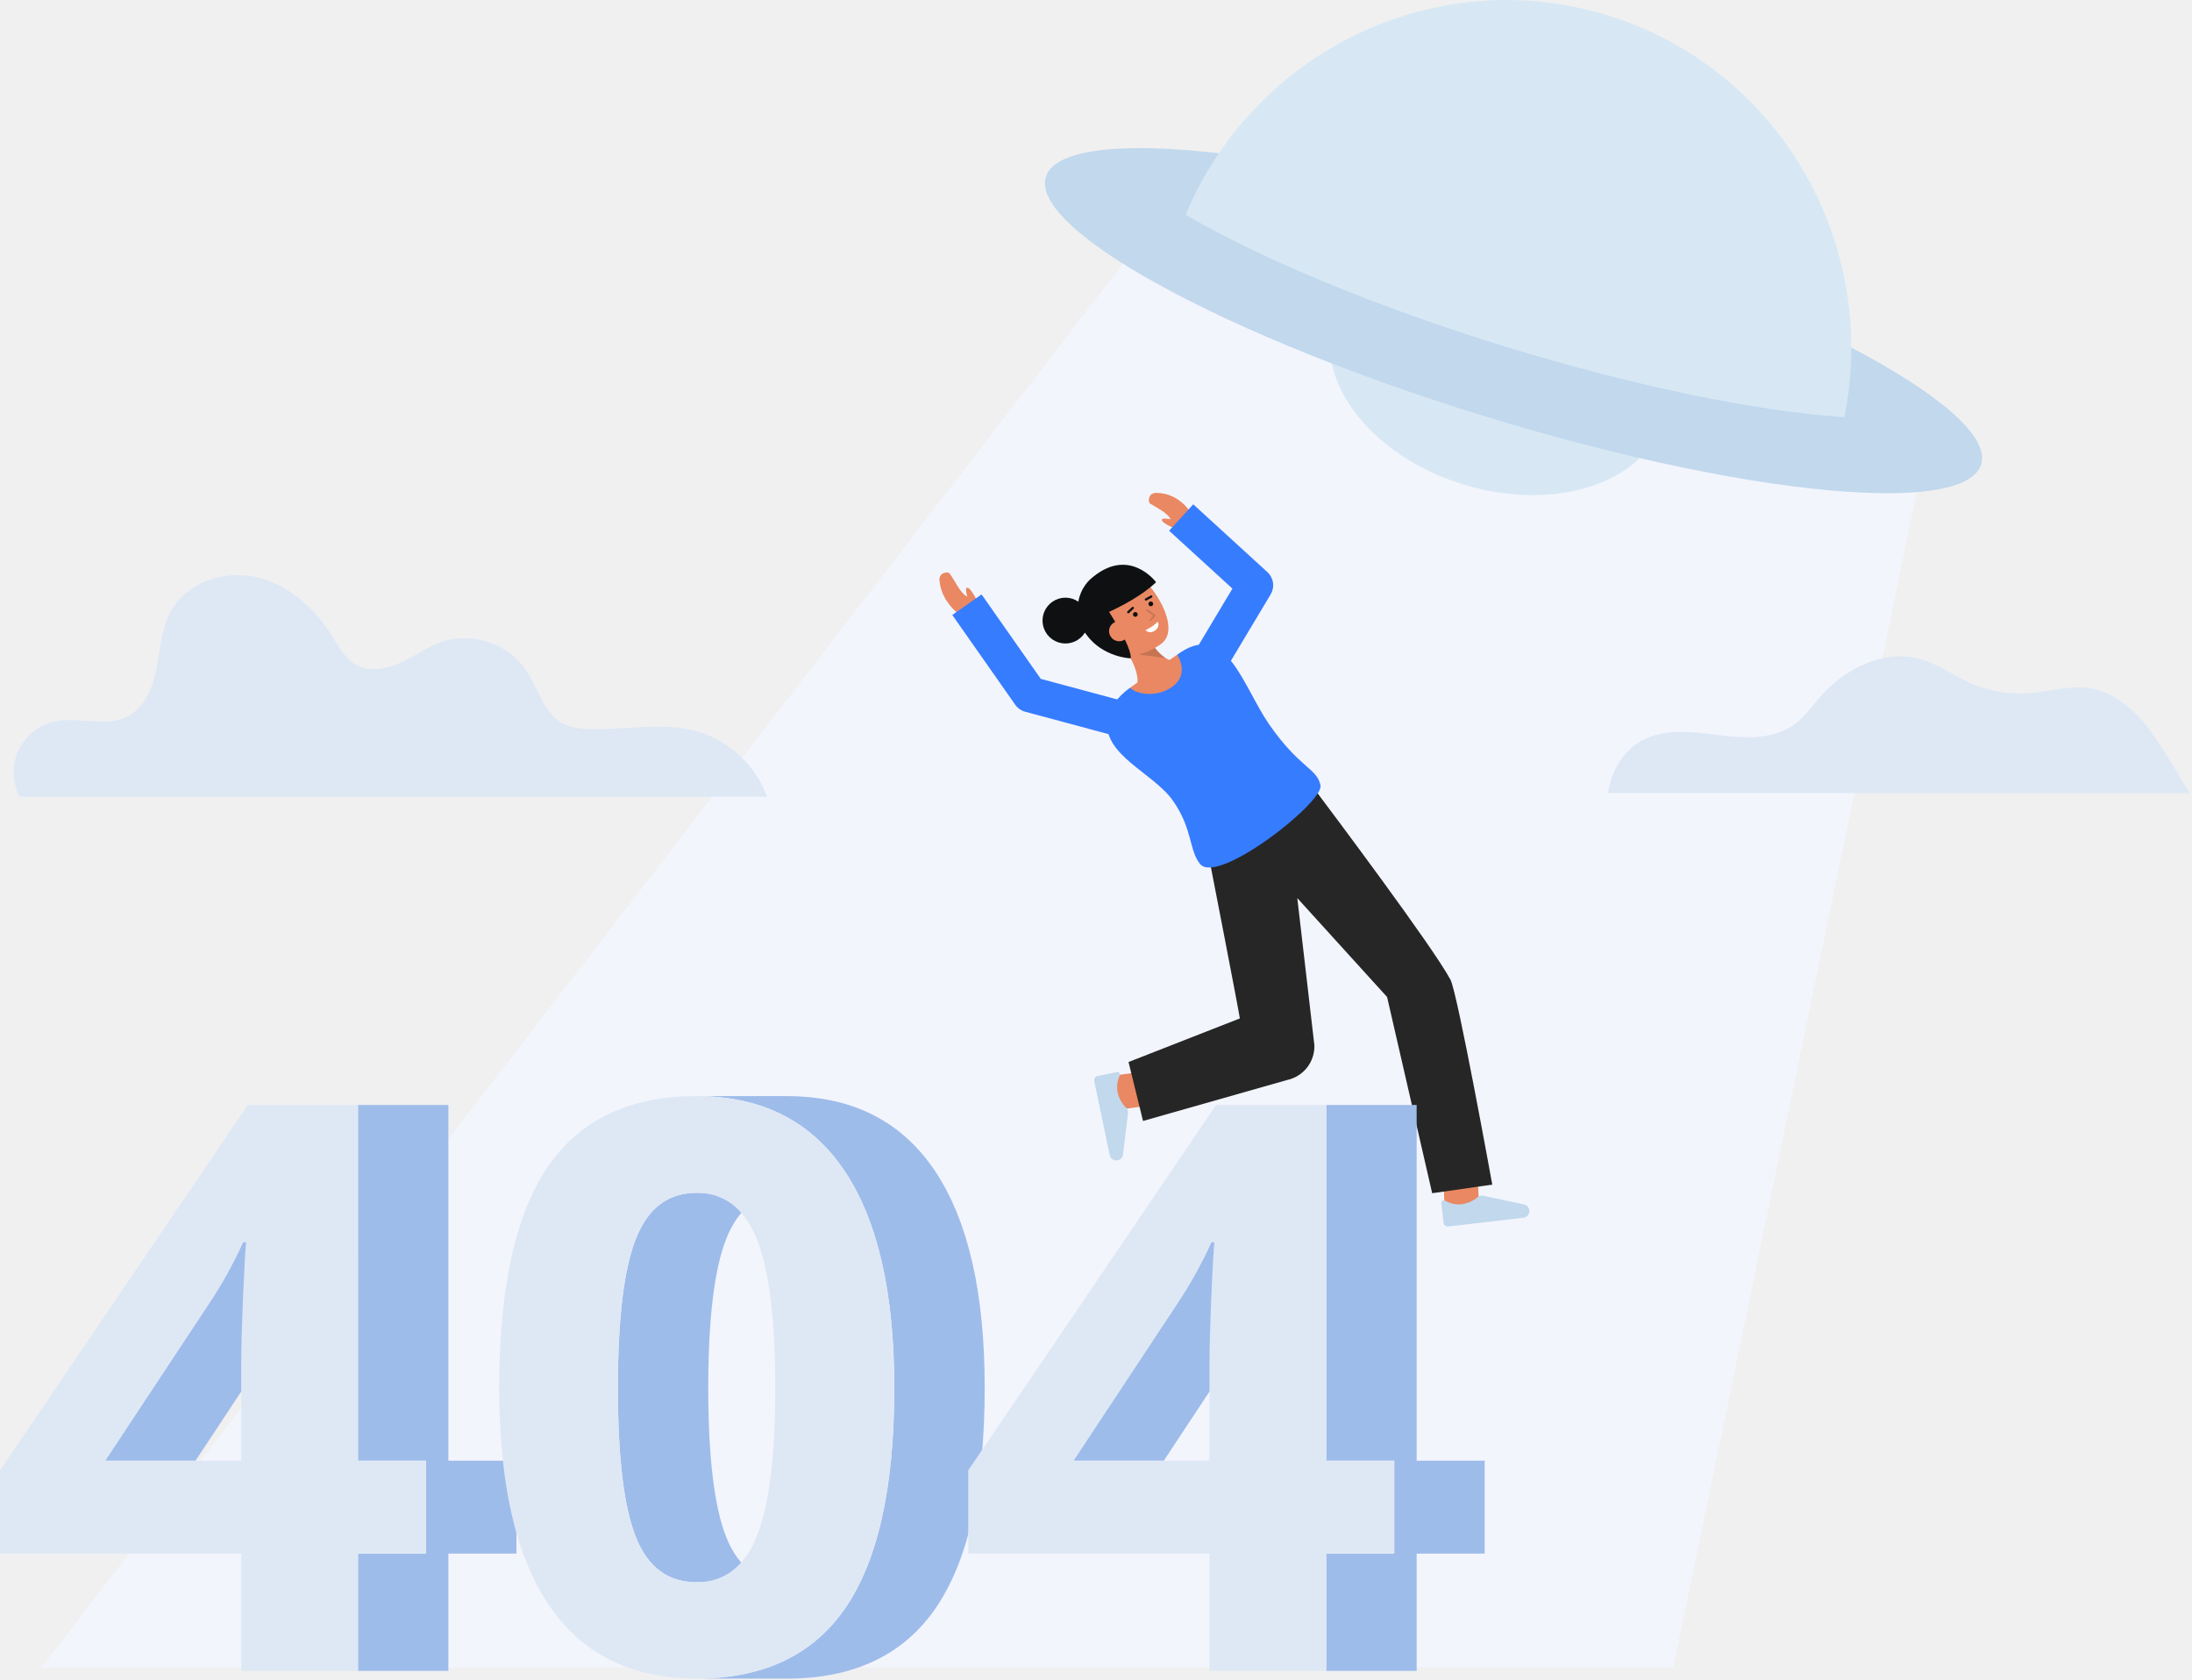
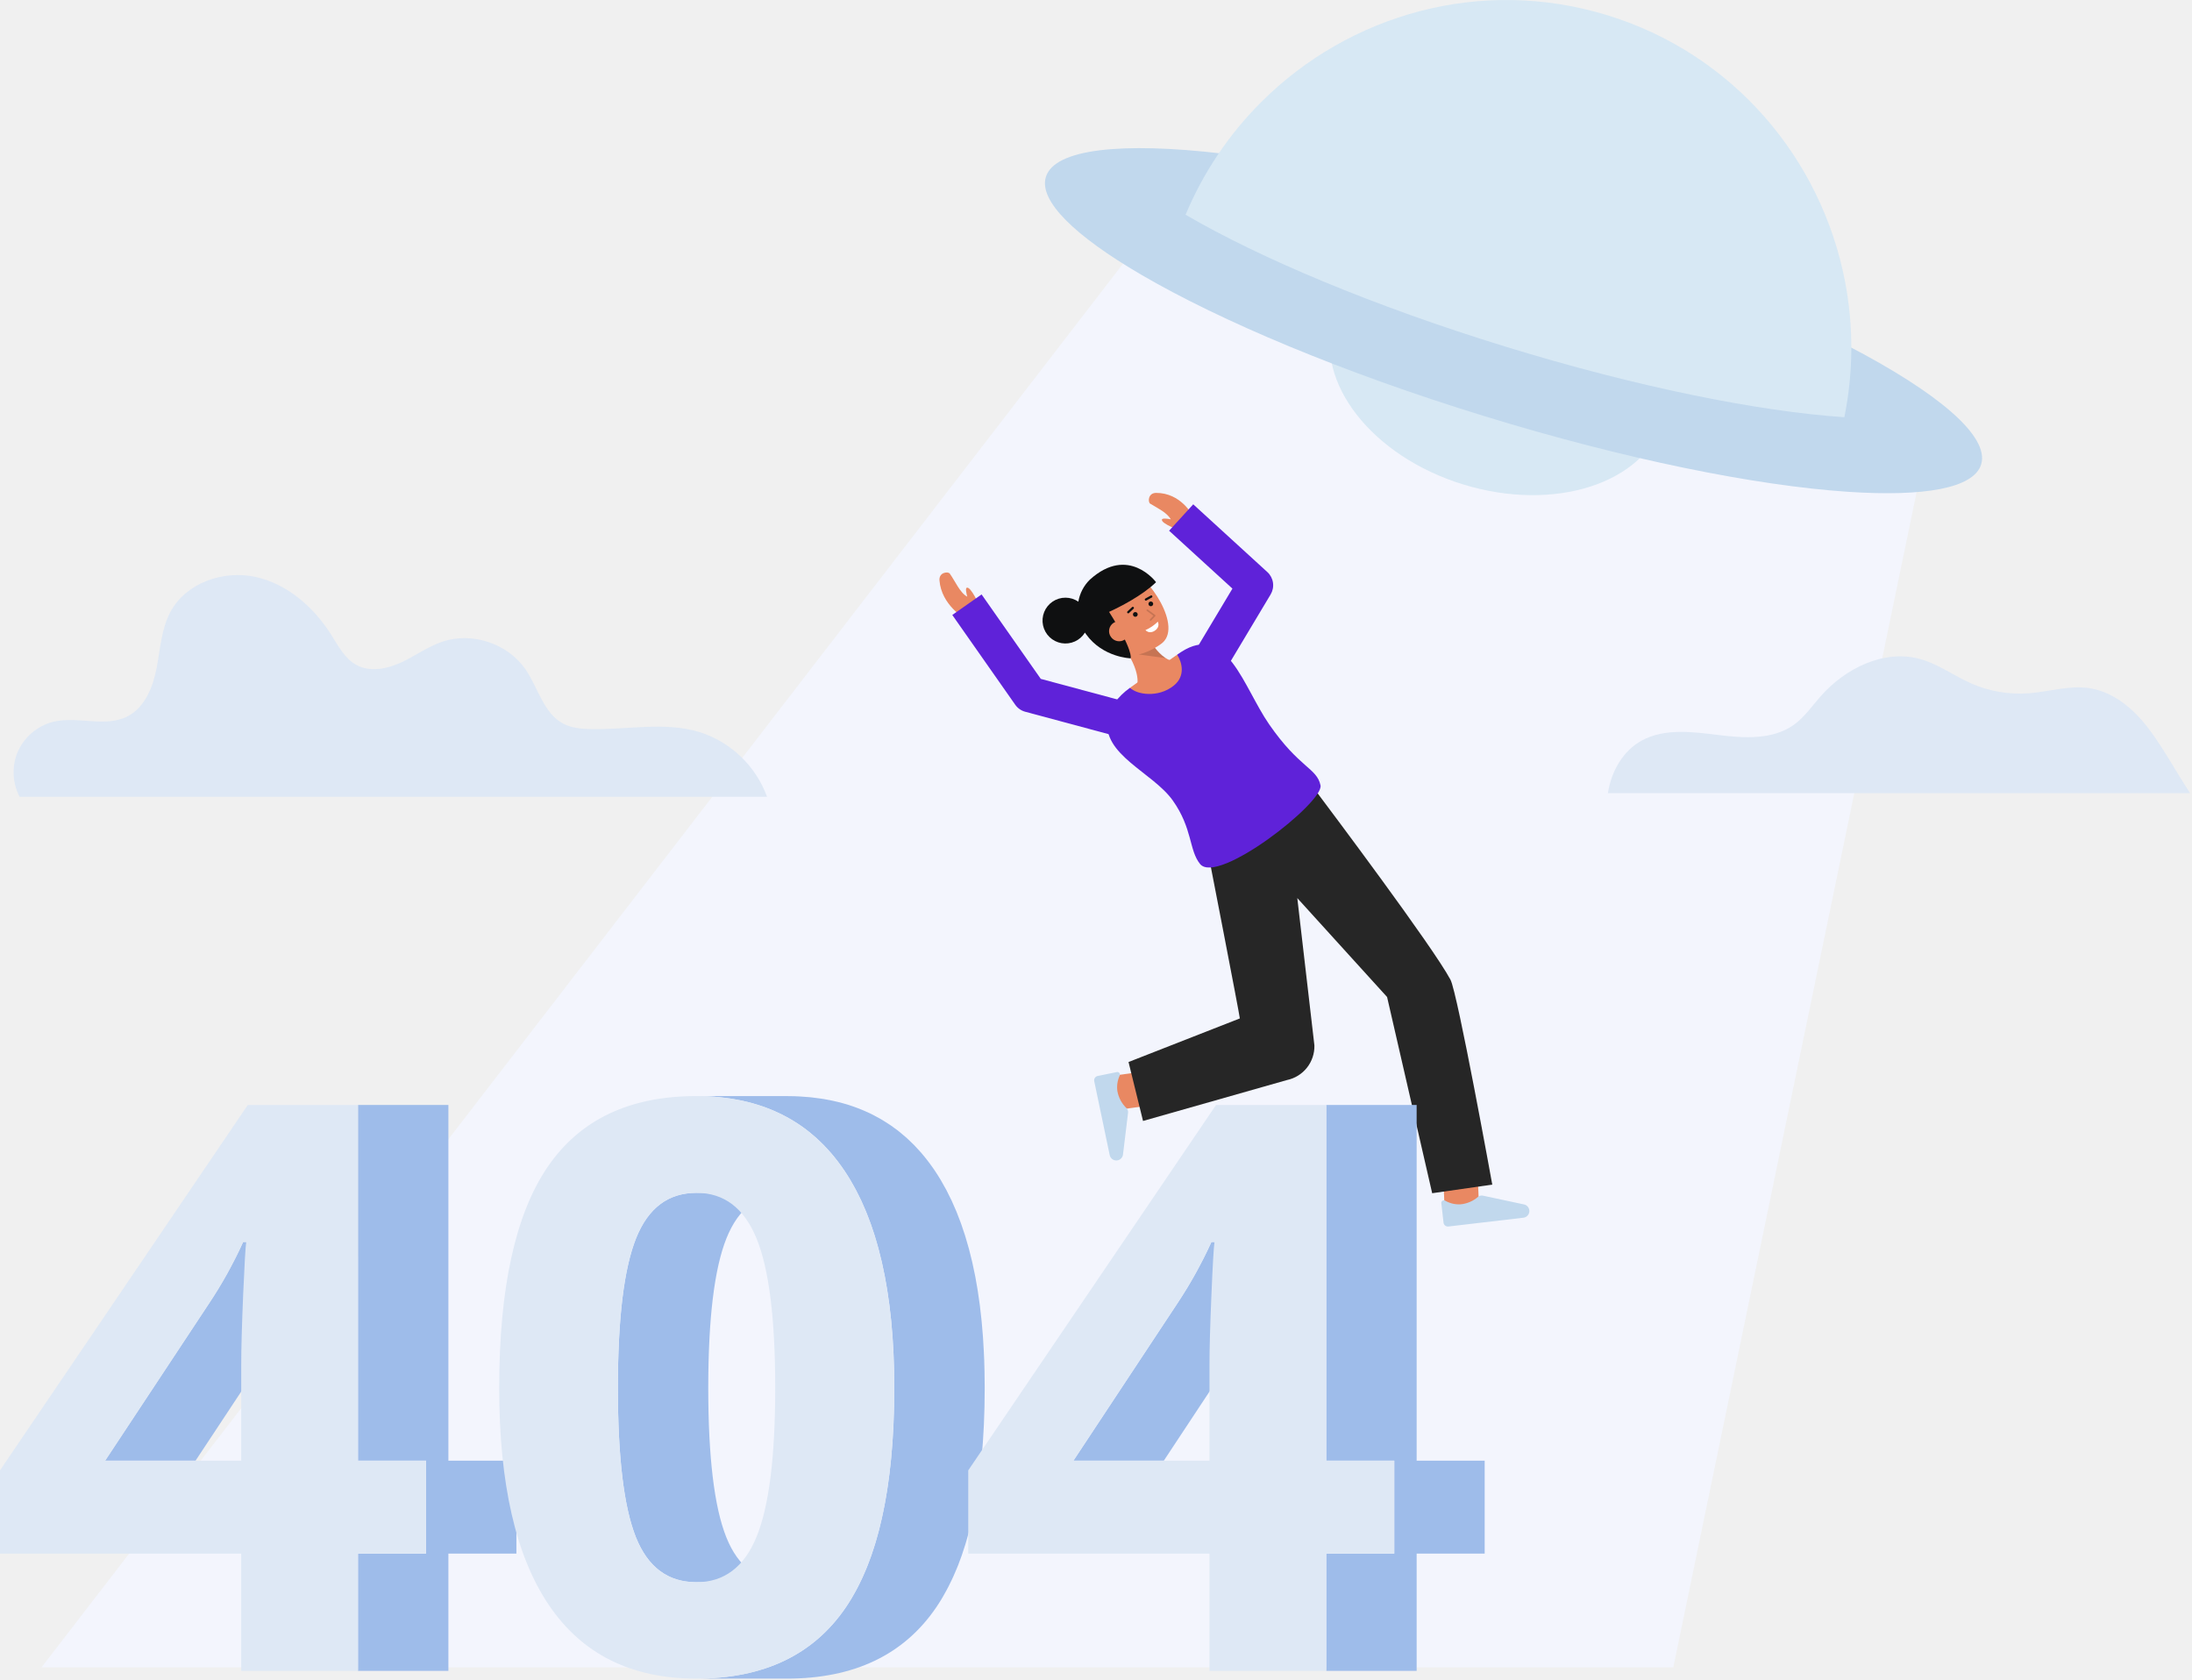
<svg xmlns="http://www.w3.org/2000/svg" width="1031" height="790" viewBox="0 0 1031 790" fill="none">
  <g clip-path="url(#clip0_1_3321)">
    <path d="M548.363 97.863L19.545 784.183H787.038L905.448 212.287" fill="#F3F5FD" />
    <path d="M1030.1 373.04H756.285C757.835 362.64 763.524 352.996 772.218 348.29C782.971 342.466 796.039 344.185 808.172 345.69C820.305 347.195 833.694 348.034 843.652 340.948C848.662 337.381 852.206 332.183 856.264 327.558C867.858 314.326 886.142 305.275 903.104 309.947C911.641 312.297 918.926 317.793 927.019 321.383C935.523 325.14 944.818 326.753 954.091 326.083C963.651 325.375 973.164 322.247 982.647 323.65C994.669 325.439 1004.51 334.263 1011.65 344.109C1018.4 353.429 1023.22 362.475 1030.1 373.04Z" fill="#DEE8F5" />
    <path d="M360.786 374.752H9.2C7.592 371.635 6.655 368.216 6.448 364.715C6.241 361.213 6.77 357.708 8 354.423C9.464 350.743 11.785 347.465 14.77 344.861C17.755 342.258 21.317 340.403 25.162 339.452C36.64 336.728 49.614 342.316 60.077 336.876C68.196 332.65 71.947 323.112 73.677 314.133C75.407 305.154 75.893 295.667 80.254 287.625C87.583 274.125 104.982 268.093 120.006 271.311C135.03 274.529 147.506 285.474 155.723 298.454C159.102 303.792 162.172 309.823 167.741 312.803C174.17 316.239 182.173 314.603 188.776 311.525C195.379 308.447 201.376 304.025 208.288 301.737C222.245 297.118 238.932 302.758 247.23 314.897C253.165 323.574 255.651 335.521 264.97 340.383C268.811 342.383 273.262 342.804 277.585 342.907C294.837 343.325 312.57 339.307 329.077 344.327C336.332 346.645 342.961 350.592 348.457 355.865C353.953 361.138 358.17 367.599 360.786 374.752Z" fill="#DEE8F5" />
    <path d="M782.522 197.526C791.723 167.595 764.412 132.642 721.521 119.458C678.63 106.273 636.401 119.85 627.201 149.782C618 179.714 645.311 214.666 688.202 227.85C731.093 241.035 773.321 227.458 782.522 197.526Z" fill="#D7E8F4" />
    <path d="M931.827 218.431C928.371 229.673 904.959 233.72 869.078 231.305C825.834 228.405 764.471 216.105 698.078 195.696C631.685 175.287 574.026 151 536.61 129.114C505.565 110.95 488.473 94.453 491.929 83.214C495.994 69.991 527.688 66.722 574.823 72.224C616.023 77.033 669.023 88.539 725.668 105.953C782.313 123.367 832.633 143.618 869.418 162.78C911.506 184.7 935.891 205.208 931.827 218.431Z" fill="#C1D8ED" />
    <path d="M867.485 196.228C827.185 193.522 769.993 182.06 708.119 163.041C646.245 144.022 592.5 121.384 557.632 100.988C565.928 81.159 578.026 63.145 593.245 47.966C634.684 6.631 696.638 -11.093 756.034 7.166C815.43 25.425 856.734 74.888 867.801 132.366C871.863 153.47 871.755 175.165 867.485 196.228Z" fill="#D7E8F4" />
    <path d="M555.285 249.6L560.841 242.344C560.841 242.344 555.472 231.812 543.79 231.824C539.919 231.824 539.854 236.204 541.001 236.897C544.791 239.186 548.725 241.011 550.716 244.253C549.016 243.929 546.66 243.624 546.499 244.378C546.075 246.364 555.285 249.6 555.285 249.6Z" fill="#E98862" />
-     <path d="M575.627 316.355L561.19 307.714L579.67 276.839L549.883 249.616L561.233 237.196L596.092 269.055C597.524 270.363 598.459 272.126 598.741 274.045C599.022 275.964 598.631 277.921 597.635 279.585L575.627 316.355Z" fill="#367CFF" />
+     <path d="M575.627 316.355L561.19 307.714L579.67 276.839L549.883 249.616L561.233 237.196L596.092 269.055C597.524 270.363 598.459 272.126 598.741 274.045C599.022 275.964 598.631 277.921 597.635 279.585L575.627 316.355Z" fill="#5F22D9" />
    <path d="M523.882 522.2L521.847 506.124C527.93 505.353 535.226 504.377 536.405 504.141L536.22 504.184L540.143 519.907C539.672 520.02 538.237 520.378 523.882 522.2Z" fill="#E98862" />
    <path d="M521.946 543.283C522.036 543.709 522.212 544.113 522.465 544.468C522.717 544.823 523.04 545.122 523.413 545.347C523.786 545.572 524.202 545.717 524.634 545.774C525.066 545.831 525.505 545.798 525.924 545.678C526.504 545.511 527.025 545.181 527.425 544.728C527.824 544.275 528.086 543.718 528.18 543.121L530.58 523.375C530.625 522.993 530.587 522.605 530.468 522.239C530.35 521.873 530.154 521.536 529.893 521.253C527.61 519.075 526.085 516.221 525.544 513.112C525.221 510.67 525.591 508.186 526.612 505.945C526.717 505.745 526.764 505.518 526.745 505.293C526.727 505.067 526.645 504.851 526.509 504.67C526.373 504.489 526.188 504.351 525.976 504.271C525.764 504.192 525.534 504.174 525.312 504.22L516.277 506.074C516.01 506.129 515.757 506.235 515.532 506.388C515.307 506.541 515.114 506.737 514.965 506.964C514.816 507.192 514.713 507.446 514.662 507.714C514.611 507.981 514.614 508.256 514.67 508.522L521.946 543.283Z" fill="#C1D8ED" />
    <path d="M679.5 569.5C679.278 563.371 678.959 556.015 678.831 554.822L678.856 555.008L694.868 552.514C694.943 552.994 695.168 554.455 695.694 568.914L679.5 569.5Z" fill="#E98862" />
    <path d="M716.526 572.732C716.959 572.681 717.376 572.541 717.753 572.322C718.129 572.102 718.456 571.807 718.713 571.456C718.971 571.104 719.153 570.703 719.248 570.278C719.344 569.853 719.35 569.413 719.268 568.985C719.154 568.392 718.872 567.844 718.457 567.405C718.041 566.966 717.509 566.655 716.923 566.509L697.472 562.35C697.095 562.271 696.706 562.274 696.33 562.359C695.955 562.444 695.603 562.61 695.297 562.844C692.922 564.923 689.943 566.184 686.797 566.444C684.336 566.547 681.895 565.955 679.754 564.738C679.564 564.615 679.343 564.549 679.117 564.547C678.89 564.545 678.668 564.607 678.476 564.727C678.284 564.846 678.129 565.018 678.031 565.222C677.933 565.426 677.894 565.653 677.92 565.878L678.956 575.043C678.987 575.313 679.07 575.575 679.202 575.813C679.334 576.051 679.512 576.26 679.725 576.429C679.938 576.598 680.183 576.724 680.444 576.798C680.706 576.873 680.98 576.895 681.25 576.863L716.526 572.732Z" fill="#C1D8ED" />
    <path d="M682.231 460.8C673.966 445.277 624.941 380.082 619.682 373.038L568.11 400.5C568.11 400.5 582.963 476.766 583.153 479L530.8 499.5L537.621 527.225L605.282 507.991C609.007 507.221 612.344 505.168 614.71 502.189C617.076 499.209 618.32 495.494 618.225 491.691C618.225 491.691 610.29 423.669 610.178 422.399L652.41 468.922L673.622 561.212L701.884 557.159C701.884 557.159 685.573 467.079 682.231 460.8Z" fill="#262626" />
    <path d="M460.623 284.771L453.814 290.871C453.814 290.871 442.763 284.605 441.879 272.957C441.586 269.097 445.945 268.697 446.724 269.787C449.297 273.387 451.556 278.893 454.942 280.629C454.488 278.956 454.004 276.629 454.742 276.415C456.689 275.837 460.623 284.771 460.623 284.771Z" fill="#E98862" />
-     <path d="M564.44 406.353C559.19 399.882 560.98 389.712 551.61 376.492C542.24 363.272 518.1 354.982 520.99 338.042C521.83 333.132 525.49 327.742 531.54 323.452C534.49 326.663 555.96 311.492 553.67 307.913C554.5 307.343 555.14 306.902 555.55 306.643C577.08 292.743 584.74 323.022 596.91 340.632C611.14 361.252 619.39 361.192 621.1 369.373C622.75 377.3 572.69 416.532 564.44 406.353Z" fill="#367CFF" />
+     <path d="M564.44 406.353C559.19 399.882 560.98 389.712 551.61 376.492C542.24 363.272 518.1 354.982 520.99 338.042C521.83 333.132 525.49 327.742 531.54 323.452C534.49 326.663 555.96 311.492 553.67 307.913C554.5 307.343 555.14 306.902 555.55 306.643C577.08 292.743 584.74 323.022 596.91 340.632C611.14 361.252 619.39 361.192 621.1 369.373C622.75 377.3 572.69 416.532 564.44 406.353Z" fill="#5F22D9" />
    <path d="M552.14 322.413C544.75 328.413 534.49 326.663 531.54 323.452C531.55 323.442 531.55 323.433 531.56 323.433C539.19 318.042 549.17 310.992 553.67 307.913C555.96 311.492 557.68 317.913 552.14 322.413Z" fill="#E98862" />
-     <path d="M528.365 347.158L482.213 334.758C480.305 334.245 478.639 333.077 477.507 331.458L447.907 289.238L461.684 279.579L489.53 319.3L532.73 330.908L528.365 347.158Z" fill="#367CFF" />
+     <path d="M528.365 347.158L482.213 334.758C480.305 334.245 478.639 333.077 477.507 331.458L447.907 289.238L461.684 279.579L489.53 319.3L532.73 330.908L528.365 347.158Z" fill="#5F22D9" />
    <path d="M534.348 323.855C534.348 323.855 537.967 318.182 528.831 304.755L538.395 296.717C538.395 296.717 544.35 310.026 552.029 310.972L534.348 323.855Z" fill="#E98862" />
    <g opacity="0.15">
      <path d="M548.343 309.569L535.616 307.807L542.548 303.784C544.102 306.057 546.068 308.019 548.343 309.569Z" fill="black" />
    </g>
    <path d="M519.672 302.725C522.833 306.579 527.459 309.304 532.01 308.549C537.043 307.851 541.829 305.933 545.951 302.961C557.107 295.373 539.719 270.081 531.237 268.061C522.755 266.041 508.307 278.55 511.221 288.316C512.728 293.368 516.663 299.056 519.672 302.725Z" fill="#E98862" />
    <path d="M543.754 273.827C543.754 273.827 530.748 256.218 512.612 272.627C509.758 275.42 507.864 279.046 507.2 282.983C505.422 281.769 503.321 281.116 501.169 281.107C499.016 281.098 496.91 281.734 495.122 282.933C493.334 284.132 491.946 285.84 491.138 287.835C490.329 289.83 490.137 292.022 490.586 294.127C491.034 296.233 492.104 298.156 493.655 299.648C495.207 301.14 497.17 302.133 499.292 302.5C501.413 302.866 503.595 302.588 505.558 301.702C507.52 300.817 509.171 299.363 510.3 297.53C510.472 297.79 510.646 298.05 510.833 298.31C518.741 309.3 531.8 309.64 531.8 309.64C531.8 309.64 533.293 306.177 521.646 287.791C526.375 285.621 537.008 280.33 543.754 273.827Z" fill="#0F1011" />
    <path d="M533.994 290.095C534.609 290.095 535.108 289.596 535.108 288.981C535.108 288.366 534.609 287.867 533.994 287.867C533.379 287.867 532.88 288.366 532.88 288.981C532.88 289.596 533.379 290.095 533.994 290.095Z" fill="#0F1011" />
    <path d="M541.285 285.135C541.9 285.135 542.399 284.636 542.399 284.021C542.399 283.406 541.9 282.907 541.285 282.907C540.67 282.907 540.171 283.406 540.171 284.021C540.171 284.636 540.67 285.135 541.285 285.135Z" fill="#0F1011" />
    <path d="M538.951 282.5C538.835 282.5 538.722 282.461 538.63 282.39C538.538 282.319 538.472 282.219 538.443 282.107C538.414 281.994 538.424 281.875 538.47 281.768C538.516 281.661 538.596 281.573 538.698 281.517L541.284 280.094C541.405 280.039 541.541 280.032 541.667 280.074C541.793 280.116 541.898 280.204 541.961 280.32C542.025 280.437 542.042 280.573 542.009 280.701C541.976 280.829 541.896 280.94 541.784 281.012L539.2 282.43C539.124 282.474 539.039 282.498 538.951 282.5Z" fill="#0F1011" />
    <path d="M530.649 288.477C530.544 288.477 530.441 288.445 530.355 288.386C530.268 288.327 530.201 288.243 530.162 288.146C530.124 288.048 530.115 287.941 530.138 287.839C530.161 287.736 530.214 287.643 530.291 287.571L532.478 285.528C532.581 285.44 532.713 285.395 532.848 285.402C532.983 285.409 533.11 285.469 533.203 285.567C533.295 285.666 533.346 285.797 533.344 285.932C533.342 286.067 533.288 286.197 533.193 286.293L531.006 288.336C530.909 288.427 530.782 288.477 530.649 288.477Z" fill="#0F1011" />
    <path d="M538.768 296.36C540.925 295.407 542.89 294.07 544.568 292.413C544.568 292.413 545.883 294.781 543.183 296.613C540.483 298.445 538.768 296.36 538.768 296.36Z" fill="white" />
    <path d="M530.295 294.209C530.648 294.722 530.896 295.299 531.025 295.908C531.154 296.517 531.162 297.145 531.047 297.757C530.933 298.369 530.698 298.952 530.357 299.473C530.017 299.994 529.576 300.443 529.062 300.793C528.547 301.143 527.968 301.388 527.358 301.513C526.749 301.639 526.12 301.643 525.509 301.525C524.898 301.407 524.316 301.169 523.797 300.825C523.278 300.482 522.832 300.039 522.485 299.522C522.126 299.013 521.873 298.436 521.741 297.827C521.609 297.218 521.602 296.589 521.718 295.977C521.835 295.364 522.073 294.782 522.42 294.264C522.766 293.746 523.213 293.303 523.734 292.961C526.608 291.206 528.828 292.053 530.295 294.209Z" fill="#E98862" />
    <g opacity="0.15">
      <path d="M541.343 291.919C541.263 291.965 541.169 291.981 541.078 291.963C540.987 291.945 540.905 291.896 540.848 291.823C540.791 291.75 540.762 291.659 540.767 291.566C540.771 291.474 540.809 291.386 540.873 291.319L542.5 289.6L539.381 287.311C539.301 287.25 539.248 287.16 539.234 287.06C539.219 286.96 539.245 286.859 539.304 286.777C539.364 286.696 539.453 286.641 539.552 286.625C539.652 286.609 539.754 286.632 539.836 286.69L543.306 289.237C543.35 289.269 543.386 289.311 543.413 289.358C543.44 289.406 543.456 289.458 543.461 289.513C543.466 289.567 543.46 289.622 543.442 289.673C543.424 289.725 543.395 289.772 543.358 289.812L541.431 291.85C541.405 291.877 541.375 291.9 541.343 291.919Z" fill="black" />
    </g>
    <path d="M111.2 590.785C110.887 591.415 110.565 592.042 110.245 592.669C109.378 594.374 108.481 596.072 107.553 597.761C107.253 598.309 106.962 598.861 106.653 599.405C105.437 601.58 104.177 603.743 102.873 605.893C102.726 606.136 102.573 606.377 102.423 606.619C101.054 608.85 99.645 611.07 98.177 613.274L49.451 687H91.976L140.706 613.27C142.174 611.07 143.581 608.848 144.949 606.619C145.1 606.374 145.255 606.131 145.404 605.887C145.499 605.73 145.604 605.574 145.694 605.417C146.901 603.423 148.057 601.417 149.183 599.4C149.488 598.855 149.783 598.307 150.083 597.761C151.008 596.068 151.908 594.368 152.783 592.661C153.101 592.036 153.422 591.411 153.733 590.784C154.827 588.584 155.892 586.371 156.894 584.143H114.36C113.358 586.374 112.3 588.583 111.2 590.785Z" fill="#9EBCEA" />
    <path d="M210.9 519.703H168.374V687.004H200.366V730.707H168.374V785.865H210.9V730.707H242.891V687.004H210.9V519.703Z" fill="#9EBCEA" />
    <path d="M324.645 744.038C324.986 744.066 325.331 744.086 325.678 744.103C325.914 744.115 326.143 744.14 326.378 744.148C326.759 744.16 327.144 744.166 327.531 744.166H370.06C369.43 744.166 368.818 744.135 368.205 744.103C367.857 744.086 367.511 744.066 367.169 744.038C366.735 744.002 366.307 743.954 365.882 743.903C365.552 743.862 365.221 743.823 364.896 743.773C364.428 743.701 363.968 743.614 363.512 743.521C363.271 743.472 363.026 743.43 362.788 743.375C362.196 743.239 361.614 743.083 361.042 742.912C360.942 742.883 360.842 742.861 360.742 742.831C360.062 742.62 359.395 742.383 358.742 742.12C358.554 742.045 358.374 741.955 358.188 741.875C357.738 741.682 357.288 741.486 356.855 741.269C356.131 740.909 355.422 740.522 354.735 740.094C354.671 740.055 354.611 740.007 354.548 739.967C353.927 739.573 353.321 739.151 352.73 738.702C352.41 738.459 352.1 738.202 351.789 737.938C351.55 737.738 351.306 737.547 351.072 737.338C350.745 737.046 350.43 736.731 350.113 736.419C349.901 736.211 349.684 736.019 349.476 735.797C349.13 735.435 348.798 735.048 348.464 734.663C348.299 734.473 348.128 734.294 347.964 734.098C347.475 733.505 347 732.886 346.538 732.241C346.078 731.596 345.632 730.924 345.201 730.224C345.057 729.991 344.922 729.739 344.782 729.5C344.5 729.023 344.218 728.548 343.949 728.048C343.789 727.748 343.639 727.434 343.483 727.127C343.247 726.662 343.009 726.199 342.783 725.715C342.623 725.373 342.473 725.015 342.318 724.662C342.072 724.101 341.818 723.547 341.59 722.962C341.276 722.175 340.974 721.349 340.678 720.506C340.609 720.306 340.541 720.115 340.478 719.917C340.19 719.071 339.909 718.205 339.637 717.304C339.605 717.195 339.573 717.08 339.537 716.97C339.291 716.14 339.052 715.286 338.821 714.407C338.765 714.194 338.708 713.984 338.652 713.768C338.404 712.804 338.164 711.813 337.932 710.795C337.889 710.608 337.849 710.414 337.807 710.224C337.603 709.306 337.406 708.366 337.216 707.404C337.175 707.197 337.133 706.994 337.092 706.785C336.958 706.085 336.833 705.36 336.705 704.64C336.605 704.061 336.496 703.494 336.397 702.9C336.277 702.176 336.167 701.422 336.054 700.677C335.962 700.077 335.867 699.489 335.78 698.877C335.668 698.09 335.567 697.271 335.463 696.462C335.384 695.854 335.302 695.262 335.228 694.642C335.128 693.784 335.028 692.893 334.938 692.01C334.872 691.401 334.801 690.81 334.738 690.189C334.638 689.212 334.554 688.199 334.465 687.189C334.416 686.632 334.365 686.089 334.315 685.527C334.215 684.343 334.132 683.121 334.047 681.897C334.018 681.475 333.984 681.071 333.956 680.645C333.847 678.983 333.747 677.286 333.656 675.554C333.639 675.208 333.627 674.845 333.61 674.497C333.544 673.097 333.479 671.688 333.427 670.241C333.421 670.08 333.417 669.911 333.411 669.749C333.359 668.26 333.314 666.746 333.277 665.208C333.264 664.679 333.253 664.143 333.242 663.608C333.215 662.354 333.193 661.084 333.177 659.799C333.169 659.264 333.162 658.733 333.156 658.193C333.138 656.413 333.126 654.614 333.126 652.775C333.126 650.861 333.138 648.985 333.158 647.135C333.164 646.535 333.175 645.947 333.184 645.351C333.202 644.113 333.221 642.88 333.248 641.671C333.263 640.985 333.282 640.312 333.3 639.636C333.328 638.536 333.36 637.443 333.4 636.367C333.424 635.682 333.449 635.002 333.476 634.328C333.517 633.28 333.562 632.245 333.611 631.222C333.642 630.568 333.672 629.913 333.706 629.269C333.763 628.217 333.824 627.184 333.888 626.158C333.924 625.584 333.957 625.003 333.996 624.438C334.079 623.205 334.17 621.999 334.266 620.805C334.292 620.477 334.315 620.138 334.341 619.813C334.468 618.296 334.604 616.81 334.751 615.357C334.772 615.157 334.794 614.963 334.815 614.763C334.937 613.578 335.066 612.415 335.202 611.274C335.242 610.945 335.281 610.615 335.321 610.29C335.48 609.004 335.645 607.738 335.821 606.508C335.842 606.365 335.864 606.227 335.884 606.085C336.046 604.979 336.215 603.9 336.39 602.84C336.44 602.54 336.49 602.24 336.541 601.94C336.741 600.778 336.941 599.64 337.161 598.53C337.178 598.445 337.195 598.364 337.212 598.279C337.412 597.248 337.629 596.247 337.848 595.266C337.909 594.995 337.969 594.726 338.031 594.459C338.196 593.739 338.37 593.043 338.545 592.349C338.651 591.927 338.755 591.499 338.864 591.087C339.049 590.387 339.242 589.719 339.436 589.051C339.536 588.715 339.627 588.367 339.727 588.038C340.004 587.126 340.289 586.243 340.584 585.388C340.607 585.322 340.628 585.251 340.65 585.188C340.983 584.229 341.328 583.305 341.683 582.417C342.001 581.617 342.336 580.852 342.677 580.099C342.777 579.883 342.877 579.672 342.977 579.46C343.247 578.887 343.524 578.327 343.809 577.78C343.903 577.6 343.994 577.417 344.089 577.24C344.459 576.552 344.84 575.885 345.231 575.24C345.331 575.079 345.431 574.928 345.531 574.77C345.846 574.27 346.166 573.778 346.496 573.304C346.647 573.088 346.802 572.879 346.956 572.669C347.25 572.269 347.55 571.869 347.856 571.488C348.022 571.281 348.188 571.076 348.356 570.875C348.68 570.489 349.011 570.118 349.347 569.755C349.499 569.59 349.647 569.42 349.804 569.255C350.767 568.256 351.803 567.331 352.904 566.487C353.077 566.356 353.254 566.235 353.428 566.108C353.808 565.833 354.192 565.565 354.584 565.308C354.784 565.175 354.997 565.047 355.207 564.92C355.59 564.687 355.979 564.465 356.374 564.255C356.581 564.144 356.788 564.031 356.998 563.925C357.456 563.696 357.923 563.483 358.398 563.281C358.548 563.217 358.698 563.145 358.845 563.081C359.471 562.827 360.109 562.597 360.759 562.391C360.916 562.341 361.079 562.301 361.238 562.254C361.738 562.105 362.244 561.966 362.759 561.844C362.995 561.789 363.236 561.744 363.475 561.691C363.932 561.595 364.394 561.509 364.862 561.434C365.116 561.394 365.37 561.355 365.627 561.321C366.118 561.256 366.617 561.204 367.12 561.162C367.351 561.142 367.579 561.117 367.813 561.102C368.548 561.055 369.293 561.025 370.054 561.025H327.534C326.774 561.025 326.034 561.055 325.294 561.102C325.06 561.117 324.832 561.142 324.601 561.162C324.101 561.204 323.601 561.256 323.107 561.321C322.851 561.355 322.596 561.394 322.343 561.434C321.876 561.509 321.414 561.595 320.955 561.691C320.716 561.741 320.477 561.791 320.241 561.844C319.726 561.966 319.22 562.105 318.72 562.254C318.561 562.301 318.397 562.341 318.239 562.391C317.589 562.597 316.952 562.827 316.327 563.081C316.174 563.143 316.027 563.215 315.876 563.281C315.405 563.481 314.939 563.694 314.482 563.923C314.271 564.023 314.065 564.142 313.857 564.253C313.463 564.465 313.074 564.687 312.689 564.919C312.481 565.045 312.273 565.173 312.068 565.305C311.677 565.558 311.292 565.826 310.913 566.105C310.738 566.232 310.56 566.353 310.388 566.485C309.849 566.897 309.319 567.326 308.805 567.785L308.797 567.791C308.28 568.252 307.78 568.743 307.288 569.251C307.131 569.412 306.981 569.584 306.827 569.751C306.493 570.112 306.163 570.482 305.841 570.866C305.671 571.066 305.504 571.275 305.341 571.484C305.037 571.865 304.737 572.257 304.441 572.659C304.287 572.871 304.131 573.081 303.98 573.298C303.651 573.77 303.331 574.26 303.017 574.759C302.917 574.919 302.817 575.071 302.717 575.234C302.694 575.271 302.67 575.305 302.647 575.342C302.279 575.951 301.923 576.586 301.574 577.234C301.48 577.411 301.388 577.595 301.295 577.775C301.011 578.321 300.734 578.881 300.464 579.454C300.364 579.666 300.264 579.877 300.164 580.093C299.822 580.846 299.488 581.613 299.17 582.411C299.135 582.497 299.101 582.583 299.07 582.669C298.751 583.478 298.441 584.316 298.14 585.184C298.121 585.239 298.103 585.299 298.085 585.353C297.786 586.22 297.496 587.114 297.217 588.036C297.117 588.363 297.024 588.709 296.927 589.044C296.733 589.714 296.539 590.387 296.353 591.086C296.245 591.495 296.142 591.92 296.037 592.338C295.921 592.799 295.799 593.245 295.687 593.718C295.63 593.961 295.576 594.218 295.519 594.462C295.458 594.725 295.398 594.99 295.339 595.257C295.119 596.246 294.904 597.257 294.699 598.291C294.684 598.37 294.667 598.445 294.652 598.523C294.434 599.632 294.229 600.778 294.03 601.943C293.979 602.237 293.93 602.533 293.882 602.83C293.706 603.893 293.536 604.975 293.374 606.084C293.354 606.226 293.331 606.363 293.311 606.506C293.135 607.739 292.969 609.006 292.811 610.294C292.771 610.615 292.733 610.94 292.695 611.264C292.558 612.405 292.428 613.566 292.307 614.749C292.285 614.949 292.263 615.149 292.242 615.361C292.234 615.437 292.226 615.51 292.217 615.587C292.08 616.965 291.952 618.373 291.832 619.811C291.805 620.136 291.782 620.475 291.757 620.803C291.657 621.997 291.569 623.203 291.487 624.436C291.448 624.999 291.415 625.578 291.379 626.15C291.316 627.181 291.253 628.219 291.197 629.276C291.163 629.913 291.133 630.56 291.103 631.207C291.054 632.236 291.009 633.276 290.966 634.329C290.94 635.003 290.915 635.682 290.891 636.365C290.854 637.441 290.823 638.533 290.791 639.634C290.774 640.31 290.754 640.983 290.74 641.669C290.713 642.878 290.694 644.111 290.676 645.349C290.668 645.949 290.656 646.53 290.649 647.133C290.63 648.983 290.618 650.859 290.618 652.773C290.618 654.612 290.63 656.411 290.648 658.191C290.654 658.731 290.661 659.262 290.669 659.797C290.686 661.082 290.707 662.351 290.734 663.606C290.745 664.14 290.756 664.676 290.768 665.206C290.806 666.739 290.851 668.253 290.903 669.747C290.909 669.91 290.913 670.078 290.919 670.239V670.351C290.971 671.763 291.035 673.136 291.1 674.505C291.116 674.85 291.128 675.205 291.145 675.552C291.232 677.285 291.33 678.982 291.439 680.643C291.468 681.09 291.504 681.514 291.539 681.956C291.623 683.156 291.706 684.356 291.801 685.52C291.851 686.127 291.91 686.705 291.962 687.302C292.048 688.266 292.131 689.239 292.224 690.177C292.289 690.824 292.363 691.441 292.431 692.077C292.524 692.933 292.613 693.8 292.713 694.633C292.79 695.271 292.875 695.88 292.954 696.503C293.054 697.296 293.154 698.103 293.265 698.868C293.353 699.491 293.45 700.086 293.543 700.694C293.655 701.433 293.765 702.181 293.883 702.894C293.983 703.494 294.089 704.061 294.192 704.643C294.295 705.225 294.398 705.85 294.508 706.429C294.53 706.548 294.555 706.661 294.578 706.779C294.618 706.989 294.661 707.193 294.702 707.402C294.892 708.362 295.089 709.3 295.292 710.216C295.334 710.407 295.375 710.602 295.418 710.791C295.65 711.811 295.89 712.8 296.139 713.765C296.193 713.98 296.25 714.189 296.307 714.401C296.538 715.278 296.776 716.133 297.023 716.964C297.055 717.075 297.086 717.19 297.123 717.299C297.393 718.199 297.675 719.067 297.964 719.913C298.031 720.113 298.099 720.305 298.164 720.5C298.464 721.344 298.764 722.17 299.076 722.957C299.15 723.143 299.226 723.329 299.301 723.513C299.463 723.907 299.639 724.277 299.807 724.66C299.961 725.01 300.107 725.368 300.269 725.708C300.496 726.195 300.735 726.659 300.969 727.126C301.125 727.426 301.274 727.745 301.433 728.041C301.703 728.541 301.988 729.025 302.272 729.506C302.411 729.741 302.543 729.988 302.684 730.217C303.112 730.907 303.553 731.574 304.006 732.217L304.026 732.246C304.486 732.889 304.96 733.506 305.447 734.096C305.611 734.296 305.784 734.475 305.947 734.668C306.279 735.051 306.61 735.436 306.955 735.796C307.161 736.012 307.377 736.209 307.588 736.416C307.906 736.729 308.223 737.044 308.551 737.338C308.784 737.547 309.027 737.738 309.266 737.938C309.523 738.153 309.774 738.381 310.038 738.585C310.092 738.627 310.152 738.661 310.207 738.703C310.799 739.153 311.406 739.575 312.027 739.969C312.09 740.009 312.149 740.056 312.213 740.095C312.9 740.522 313.613 740.91 314.333 741.27C314.382 741.295 314.433 741.326 314.477 741.35C314.865 741.54 315.266 741.704 315.664 741.875C315.85 741.955 316.032 742.045 316.221 742.121C316.863 742.379 317.518 742.612 318.185 742.821L318.218 742.83C318.318 742.86 318.418 742.882 318.518 742.911C319.091 743.082 319.673 743.239 320.265 743.374C320.502 743.429 320.746 743.474 320.986 743.52C321.317 743.587 321.644 743.664 321.986 743.72C322.114 743.742 322.248 743.752 322.377 743.772C322.701 743.822 323.033 743.861 323.364 743.902C323.783 743.954 324.211 744 324.645 744.038Z" fill="#9EBCEA" />
    <path d="M462.294 678.291C462.408 676.672 462.494 675.011 462.585 673.357C462.645 672.264 462.718 671.191 462.767 670.083C462.851 668.217 462.905 666.303 462.961 664.392C462.988 663.451 463.03 662.533 463.051 661.581C463.114 658.695 463.147 655.762 463.151 652.781C463.151 650.215 463.119 647.693 463.068 645.197C463.051 644.418 463.026 643.653 463.005 642.881C462.975 641.796 462.955 640.697 462.916 639.625C462.889 638.882 462.849 638.156 462.816 637.425C462.792 636.861 462.768 636.297 462.74 635.737C462.628 633.422 462.496 631.137 462.34 628.883C462.319 628.583 462.292 628.301 462.271 628.007C462.122 625.997 461.952 624.014 461.763 622.059C461.712 621.532 461.663 621.004 461.609 620.481C461.389 618.32 461.15 616.181 460.882 614.089C460.844 613.783 460.799 613.484 460.759 613.179C460.515 611.324 460.252 609.497 459.97 607.696C459.894 607.21 459.819 606.722 459.741 606.239C459.435 604.36 459.116 602.5 458.769 600.677C458.744 600.547 458.716 600.42 458.691 600.29C458.636 600.006 458.576 599.73 458.521 599.448C458.176 597.697 457.811 595.974 457.428 594.277C457.34 593.892 457.256 593.503 457.167 593.121C456.737 591.269 456.283 589.45 455.806 587.663C455.706 587.298 455.606 586.94 455.506 586.578C455.064 584.965 454.603 583.378 454.122 581.815C454.043 581.558 453.967 581.294 453.887 581.038C453.348 579.323 452.785 577.643 452.196 575.996C452.063 575.62 451.927 575.248 451.796 574.876C451.206 573.257 450.596 571.66 449.963 570.104C449.943 570.053 449.923 570.004 449.902 569.949C449.896 569.933 449.89 569.917 449.883 569.901C449.462 568.875 449.008 567.895 448.567 566.901C448.243 566.17 447.936 565.417 447.603 564.701C447.103 563.636 446.575 562.616 446.054 561.584C445.741 560.962 445.445 560.318 445.123 559.709C444.523 558.574 443.889 557.487 443.26 556.394C442.989 555.924 442.735 555.431 442.46 554.968C441.541 553.43 440.592 551.934 439.612 550.479C438.739 549.179 437.834 547.935 436.912 546.711C436.701 546.43 436.489 546.151 436.277 545.873C435.361 544.683 434.428 543.521 433.467 542.402C433.342 542.257 433.213 542.119 433.088 541.975C432.207 540.963 431.307 539.981 430.388 539.03C430.17 538.804 429.954 538.574 429.733 538.35C428.722 537.325 427.688 536.335 426.633 535.378C426.433 535.193 426.22 535.016 426.014 534.834C425.062 533.991 424.092 533.175 423.104 532.386C422.904 532.228 422.712 532.064 422.512 531.908C422.412 531.827 422.312 531.739 422.203 531.658C421.148 530.844 420.071 530.067 418.976 529.315C418.706 529.129 418.427 528.957 418.155 528.775C417.206 528.141 416.243 527.529 415.265 526.939C414.865 526.7 414.465 526.465 414.065 526.234C413.119 525.689 412.159 525.166 411.186 524.665C410.839 524.485 410.497 524.298 410.146 524.124C410.005 524.054 409.869 523.975 409.727 523.906C408.627 523.366 407.495 522.862 406.358 522.375C406.102 522.265 405.844 522.159 405.587 522.052C404.251 521.497 402.898 520.969 401.517 520.485C401.381 520.438 401.241 520.395 401.105 520.348C400.382 520.1 399.658 519.848 398.922 519.623C398.283 519.423 397.632 519.24 396.984 519.055C396.807 519.005 396.632 518.95 396.455 518.901C395.027 518.501 393.572 518.148 392.098 517.822C391.827 517.762 391.556 517.701 391.284 517.644C390.032 517.378 388.77 517.129 387.484 516.914C387.278 516.88 387.068 516.854 386.861 516.821C386.552 516.771 386.239 516.729 385.928 516.682C384.524 516.471 383.102 516.288 381.663 516.134C381.457 516.112 381.254 516.084 381.047 516.064C379.469 515.907 377.863 515.792 376.24 515.705C375.872 515.685 375.502 515.669 375.132 515.652C374.681 515.633 374.232 515.603 373.782 515.588C372.556 515.55 371.318 515.531 370.068 515.53H327.534C329.249 515.53 330.934 515.58 332.599 515.652C332.969 515.669 333.339 515.685 333.707 515.705C335.33 515.792 336.936 515.905 338.514 516.064C338.721 516.084 338.924 516.112 339.13 516.134C340.571 516.286 341.993 516.469 343.395 516.682C343.706 516.729 344.019 516.771 344.328 516.821C345.824 517.061 347.298 517.335 348.75 517.644C349.022 517.701 349.292 517.762 349.562 517.822C351.037 518.148 352.493 518.504 353.922 518.901C354.097 518.95 354.269 519.001 354.443 519.054C355.843 519.454 357.219 519.886 358.571 520.349C358.707 520.396 358.846 520.438 358.982 520.485C360.363 520.969 361.716 521.497 363.052 522.052C363.309 522.159 363.566 522.265 363.822 522.375C365.106 522.925 366.369 523.508 367.611 524.124C367.962 524.298 368.303 524.486 368.651 524.665C369.624 525.168 370.584 525.691 371.531 526.234C371.931 526.466 372.331 526.699 372.731 526.934C373.712 527.524 374.678 528.137 375.631 528.774C375.901 528.955 376.179 529.126 376.446 529.31C377.65 530.138 378.83 531.005 379.985 531.91C380.185 532.064 380.375 532.226 380.572 532.383C381.56 533.172 382.53 533.988 383.483 534.833C383.69 535.016 383.899 535.193 384.104 535.379C385.159 536.334 386.192 537.325 387.204 538.35C387.424 538.573 387.64 538.803 387.858 539.029C388.777 539.983 389.677 540.965 390.558 541.975C390.683 542.119 390.813 542.257 390.937 542.402C391.897 543.521 392.83 544.683 393.746 545.872C393.96 546.149 394.172 546.43 394.382 546.712C395.302 547.936 396.206 549.183 397.082 550.479C398.061 551.933 399.01 553.429 399.929 554.968C400.229 555.468 400.508 556.007 400.802 556.52C401.402 557.572 402.016 558.62 402.592 559.706C402.957 560.398 403.292 561.128 403.65 561.834C404.126 562.785 404.615 563.72 405.072 564.698C405.435 565.477 405.772 566.298 406.121 567.091C406.54 568.042 406.972 568.975 407.372 569.95C407.395 570.006 407.416 570.065 407.439 570.121C408.073 571.671 408.677 573.262 409.265 574.875C409.402 575.25 409.539 575.625 409.673 576.003C410.259 577.652 410.824 579.326 411.362 581.039C411.443 581.298 411.519 581.565 411.6 581.825C412.08 583.383 412.54 584.967 412.98 586.578C413.08 586.943 413.18 587.303 413.28 587.67C413.757 589.456 414.21 591.274 414.641 593.124C414.73 593.508 414.815 593.898 414.902 594.284C415.285 595.98 415.65 597.702 415.995 599.449C416.05 599.732 416.11 600.01 416.165 600.294C416.54 602.242 416.887 604.229 417.215 606.242C417.293 606.726 417.368 607.216 417.444 607.704C417.724 609.504 417.986 611.326 418.231 613.171C418.272 613.481 418.318 613.785 418.357 614.097C418.624 616.19 418.866 618.318 419.083 620.479C419.137 621.007 419.183 621.539 419.237 622.071C419.424 624.021 419.593 625.996 419.743 627.997C419.766 628.297 419.793 628.591 419.814 628.892C419.974 631.138 420.105 633.424 420.214 635.735C420.242 636.3 420.266 636.869 420.29 637.435C420.368 639.228 420.427 641.048 420.477 642.881C420.498 643.655 420.524 644.423 420.541 645.204C420.592 647.704 420.625 650.221 420.625 652.787C420.625 655.773 420.592 658.706 420.525 661.587C420.504 662.539 420.462 663.457 420.435 664.398C420.378 666.309 420.325 668.223 420.241 670.089C420.191 671.198 420.119 672.27 420.059 673.363C419.969 675.017 419.882 676.678 419.768 678.297C419.688 679.44 419.587 680.55 419.496 681.675C419.372 683.194 419.252 684.717 419.108 686.203C418.998 687.34 418.869 688.448 418.746 689.566C418.59 690.995 418.434 692.426 418.258 693.823C418.118 694.941 417.958 696.032 417.806 697.13C417.617 698.478 417.427 699.83 417.22 701.144C417.049 702.231 416.862 703.295 416.678 704.361C416.457 705.641 416.233 706.917 415.992 708.168C415.792 709.217 415.577 710.247 415.363 711.275C415.108 712.494 414.848 713.706 414.575 714.896C414.308 716.059 414.033 717.209 413.748 718.344C413.563 719.079 413.381 719.816 413.189 720.544C412.844 721.844 412.48 723.119 412.111 724.382C411.937 724.976 411.771 725.582 411.592 726.17C411.034 727.995 410.456 729.788 409.845 731.532C409.828 731.58 409.81 731.625 409.793 731.673C409.193 733.37 408.571 735.026 407.928 736.643C407.737 737.119 407.536 737.579 407.342 738.048C406.867 739.199 406.382 740.335 405.881 741.448C405.633 741.997 405.381 742.537 405.125 743.076C404.64 744.106 404.143 745.117 403.634 746.11C403.376 746.61 403.12 747.121 402.856 747.61C402.256 748.734 401.64 749.828 401.01 750.904C400.828 751.214 400.655 751.537 400.47 751.844C399.61 753.275 398.723 754.664 397.81 756.011C382.597 778.344 359.172 789.511 327.533 789.511H370.06C401.698 789.511 425.123 778.344 440.336 756.011C441.207 754.733 442.053 753.415 442.874 752.058C442.916 751.988 442.954 751.914 442.997 751.844C443.181 751.537 443.355 751.214 443.536 750.904C444.166 749.828 444.783 748.734 445.383 747.61C445.647 747.116 445.902 746.61 446.16 746.11C446.668 745.116 447.165 744.105 447.651 743.076C447.905 742.537 448.159 741.997 448.407 741.448C448.907 740.338 449.393 739.202 449.869 738.048C450.062 737.578 450.264 737.119 450.454 736.642C450.515 736.49 450.58 736.347 450.64 736.194C451.218 734.727 451.775 733.227 452.311 731.694C452.33 731.638 452.352 731.585 452.372 731.529C452.982 729.785 453.561 727.992 454.119 726.166C454.297 725.584 454.461 724.981 454.634 724.391C455.004 723.123 455.369 721.846 455.716 720.54C455.907 719.82 456.088 719.086 456.272 718.355C456.449 717.648 456.639 716.961 456.809 716.244C456.909 715.805 457 715.344 457.102 714.897C457.375 713.707 457.634 712.497 457.889 711.277C458.103 710.251 458.316 709.223 458.518 708.177C458.758 706.922 458.984 705.642 459.206 704.357C459.389 703.295 459.575 702.236 459.745 701.157C459.954 699.835 460.145 698.484 460.333 697.132C460.486 696.032 460.644 694.948 460.784 693.832C460.96 692.432 461.116 691.003 461.272 689.574C461.372 688.711 461.479 687.874 461.566 687.004C461.592 686.745 461.609 686.471 461.634 686.211C461.778 684.725 461.899 683.202 462.022 681.683C462.113 680.544 462.214 679.434 462.294 678.291Z" fill="#9EBCEA" />
    <path d="M566.619 590.79C566.304 591.423 565.979 592.053 565.656 592.685C564.789 594.378 563.898 596.064 562.981 597.743C562.673 598.306 562.372 598.871 562.058 599.432C560.842 601.606 559.583 603.768 558.281 605.918C558.146 606.141 558.005 606.363 557.868 606.585C556.494 608.827 555.074 611.057 553.608 613.274L504.877 687H547.4L596.129 613.27C597.603 611.053 599.018 608.82 600.393 606.576C600.528 606.356 600.668 606.137 600.802 605.916C600.886 605.778 600.975 605.641 601.059 605.502C602.276 603.489 603.442 601.462 604.581 599.428C604.895 598.867 605.194 598.303 605.502 597.74C606.422 596.06 607.315 594.373 608.18 592.678C608.502 592.048 608.826 591.419 609.14 590.787C610.24 588.587 611.303 586.372 612.309 584.143H569.787C568.781 586.375 567.715 588.586 566.619 590.79Z" fill="#9EBCEA" />
    <path d="M698.317 687.004H666.312V519.703H623.787V687.004H655.792V730.707H623.787V785.865H666.312V730.707H698.317V687.004Z" fill="#9EBCEA" />
    <path d="M168.375 687H200.366V730.7H168.375V785.858H113.462V730.707H0V691.558L116.553 519.7H168.375V687ZM114.36 609.087C114.974 594.77 115.46 586.456 115.817 584.147H114.36C109.778 594.285 104.367 604.027 98.181 613.274L49.451 687H113.462V641.855C113.462 634.341 113.762 623.418 114.362 609.087" fill="#DEE8F5" />
    <path d="M397.075 550.466C412.778 573.77 420.628 607.874 420.623 652.777C420.623 699.262 413.019 733.67 397.811 756.002C382.603 778.334 359.178 789.501 327.535 789.502C296.865 789.502 273.74 777.969 258.159 754.902C242.578 731.835 234.792 697.794 234.8 652.777C234.8 605.815 242.372 571.198 257.517 548.925C272.675 526.658 296.014 515.522 327.533 515.517C358.191 515.517 381.372 527.167 397.075 550.466ZM355.891 722.689C361.72 708.371 364.63 685.067 364.621 652.777C364.621 620.133 361.683 596.679 355.808 582.415C349.933 568.151 340.508 561.024 327.535 561.034C314.311 561.034 304.855 568.161 299.167 582.415C293.46 596.682 290.609 620.136 290.613 652.777C290.613 685.435 293.432 708.83 299.071 722.962C304.71 737.094 314.198 744.161 327.535 744.162C340.623 744.162 350.075 737.003 355.891 722.685" fill="#DEE8F5" />
    <path d="M623.787 687H655.787V730.7H623.787V785.858H568.874V730.707H455.413V691.558L571.966 519.7H623.787V687ZM569.787 609.083C570.387 594.766 570.873 586.452 571.244 584.143H569.787C565.194 594.275 559.783 604.016 553.608 613.27L504.878 687H568.878V641.855C568.878 634.341 569.182 623.418 569.791 609.087" fill="#DEE8F5" />
  </g>
  <defs>
    <clipPath id="clip0_1_3321">
      <rect width="1030.1" height="789.506" fill="white" />
    </clipPath>
  </defs>
</svg>
